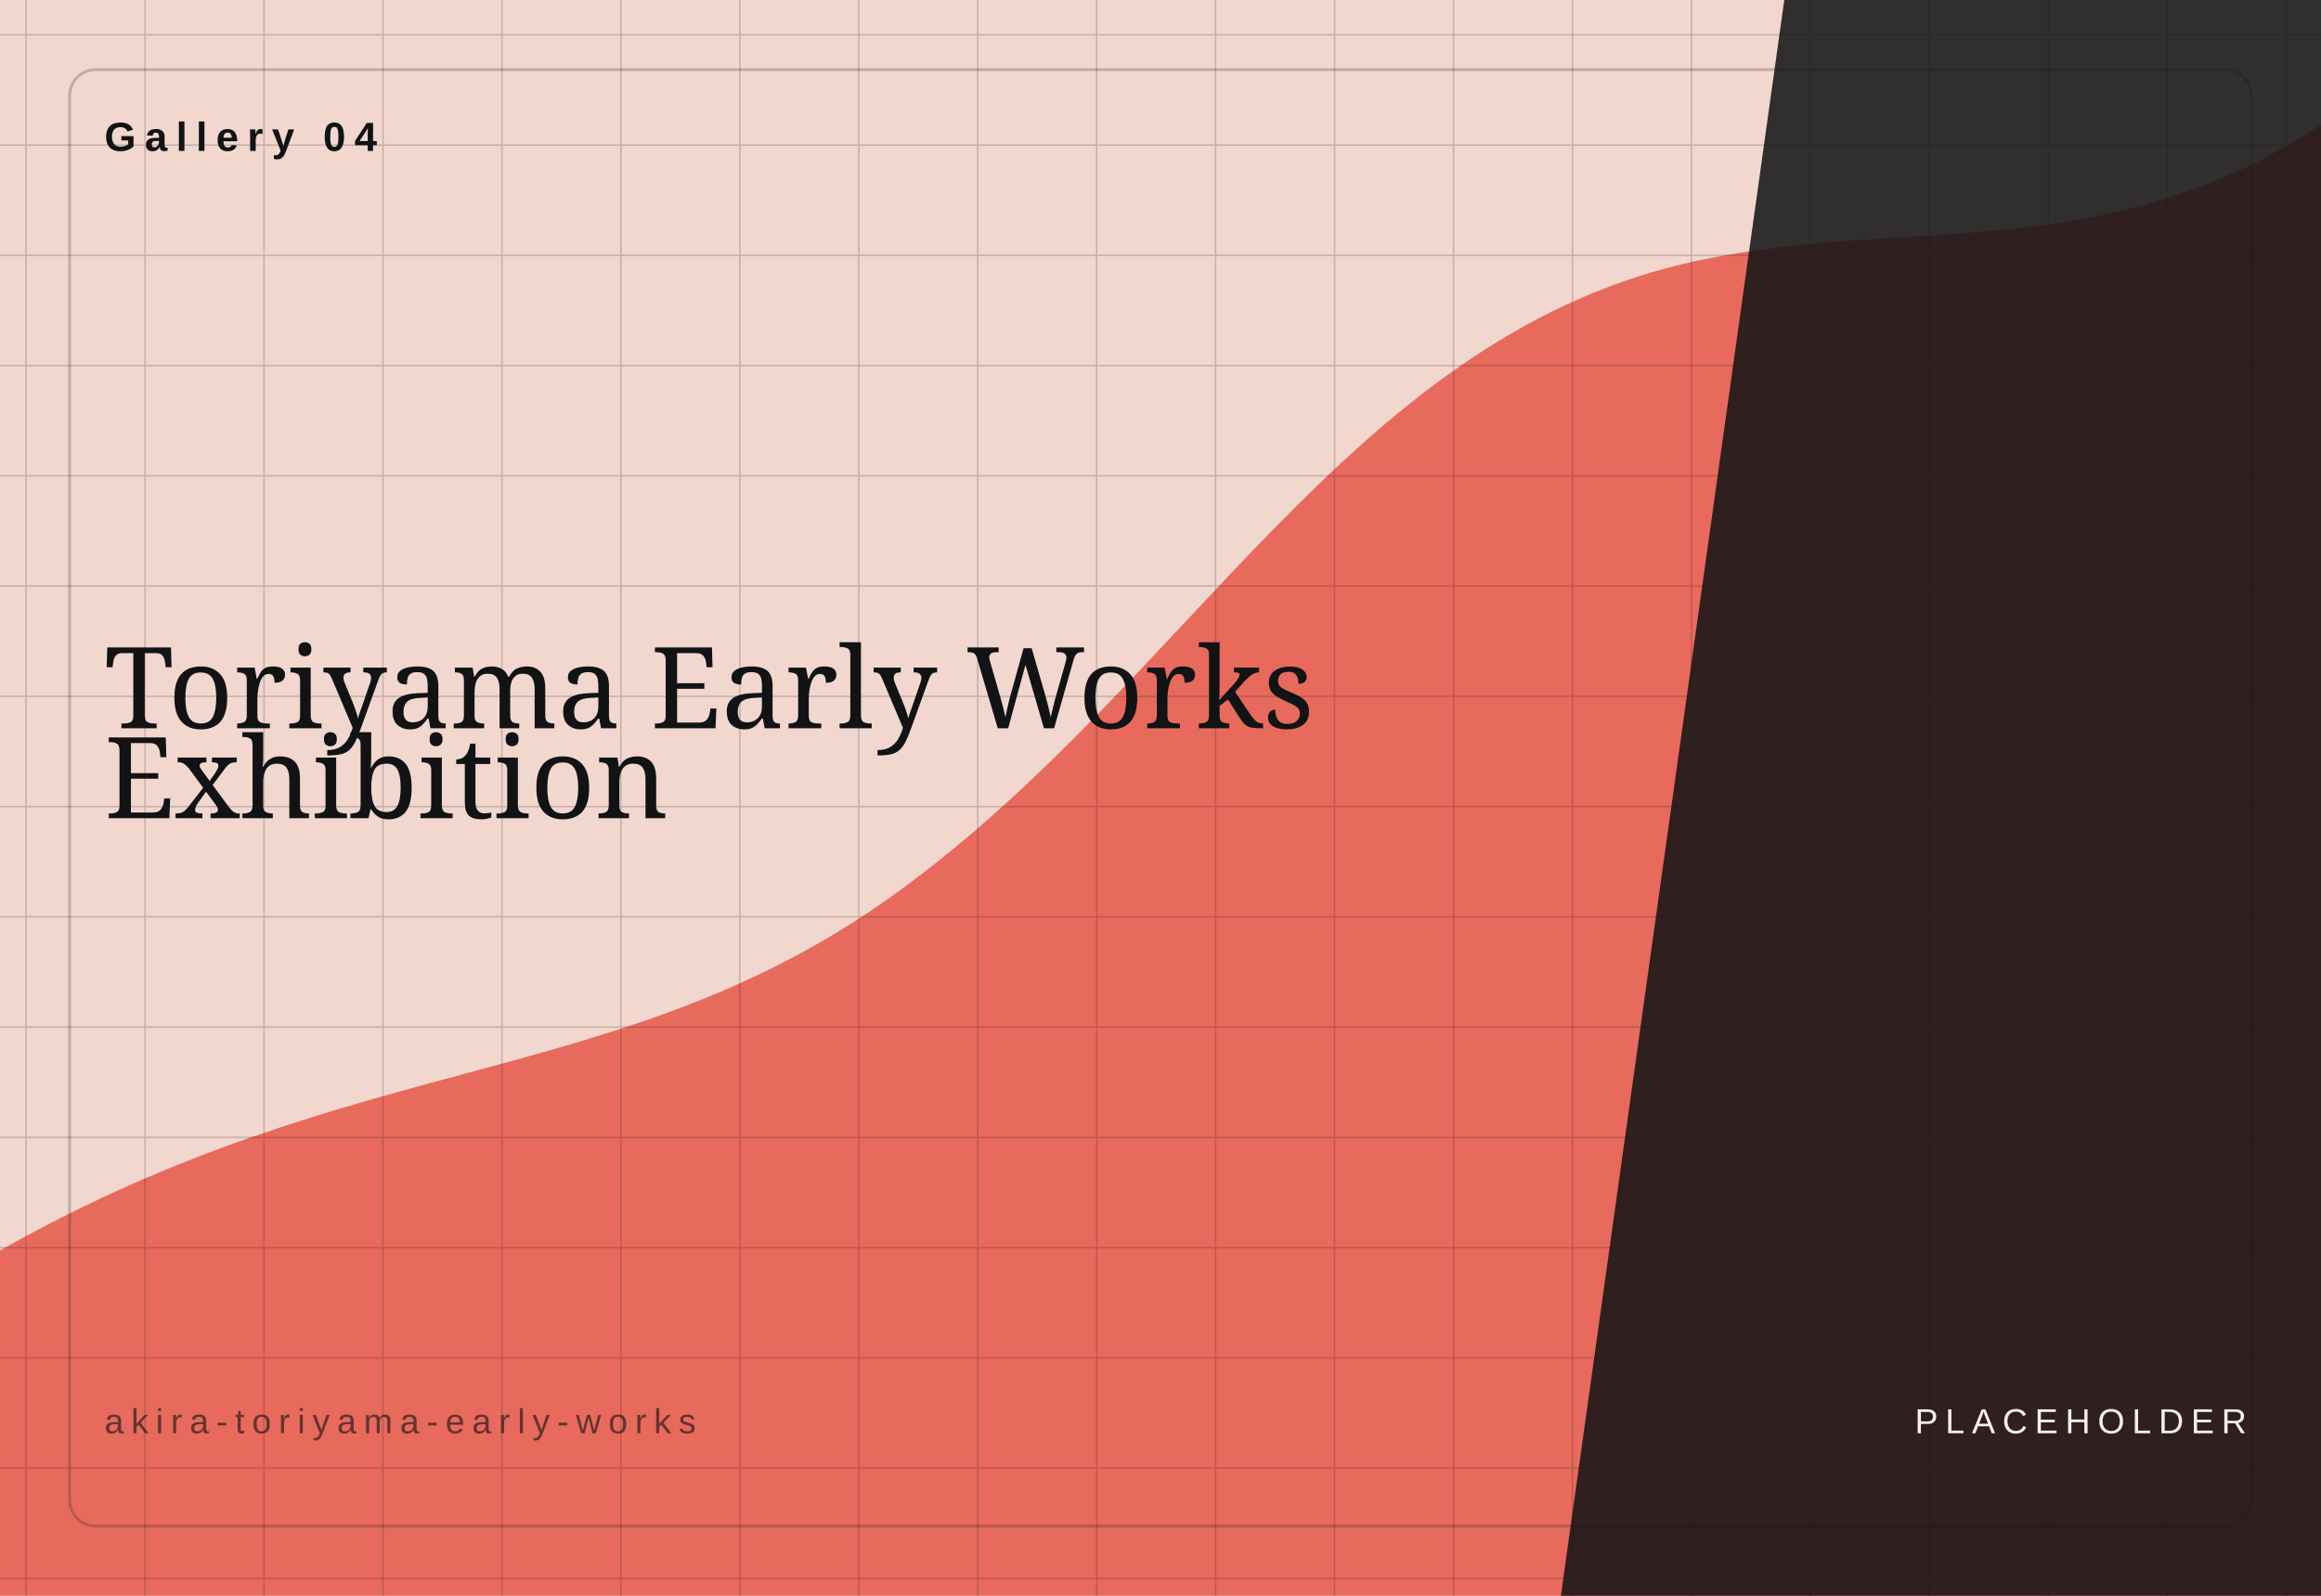
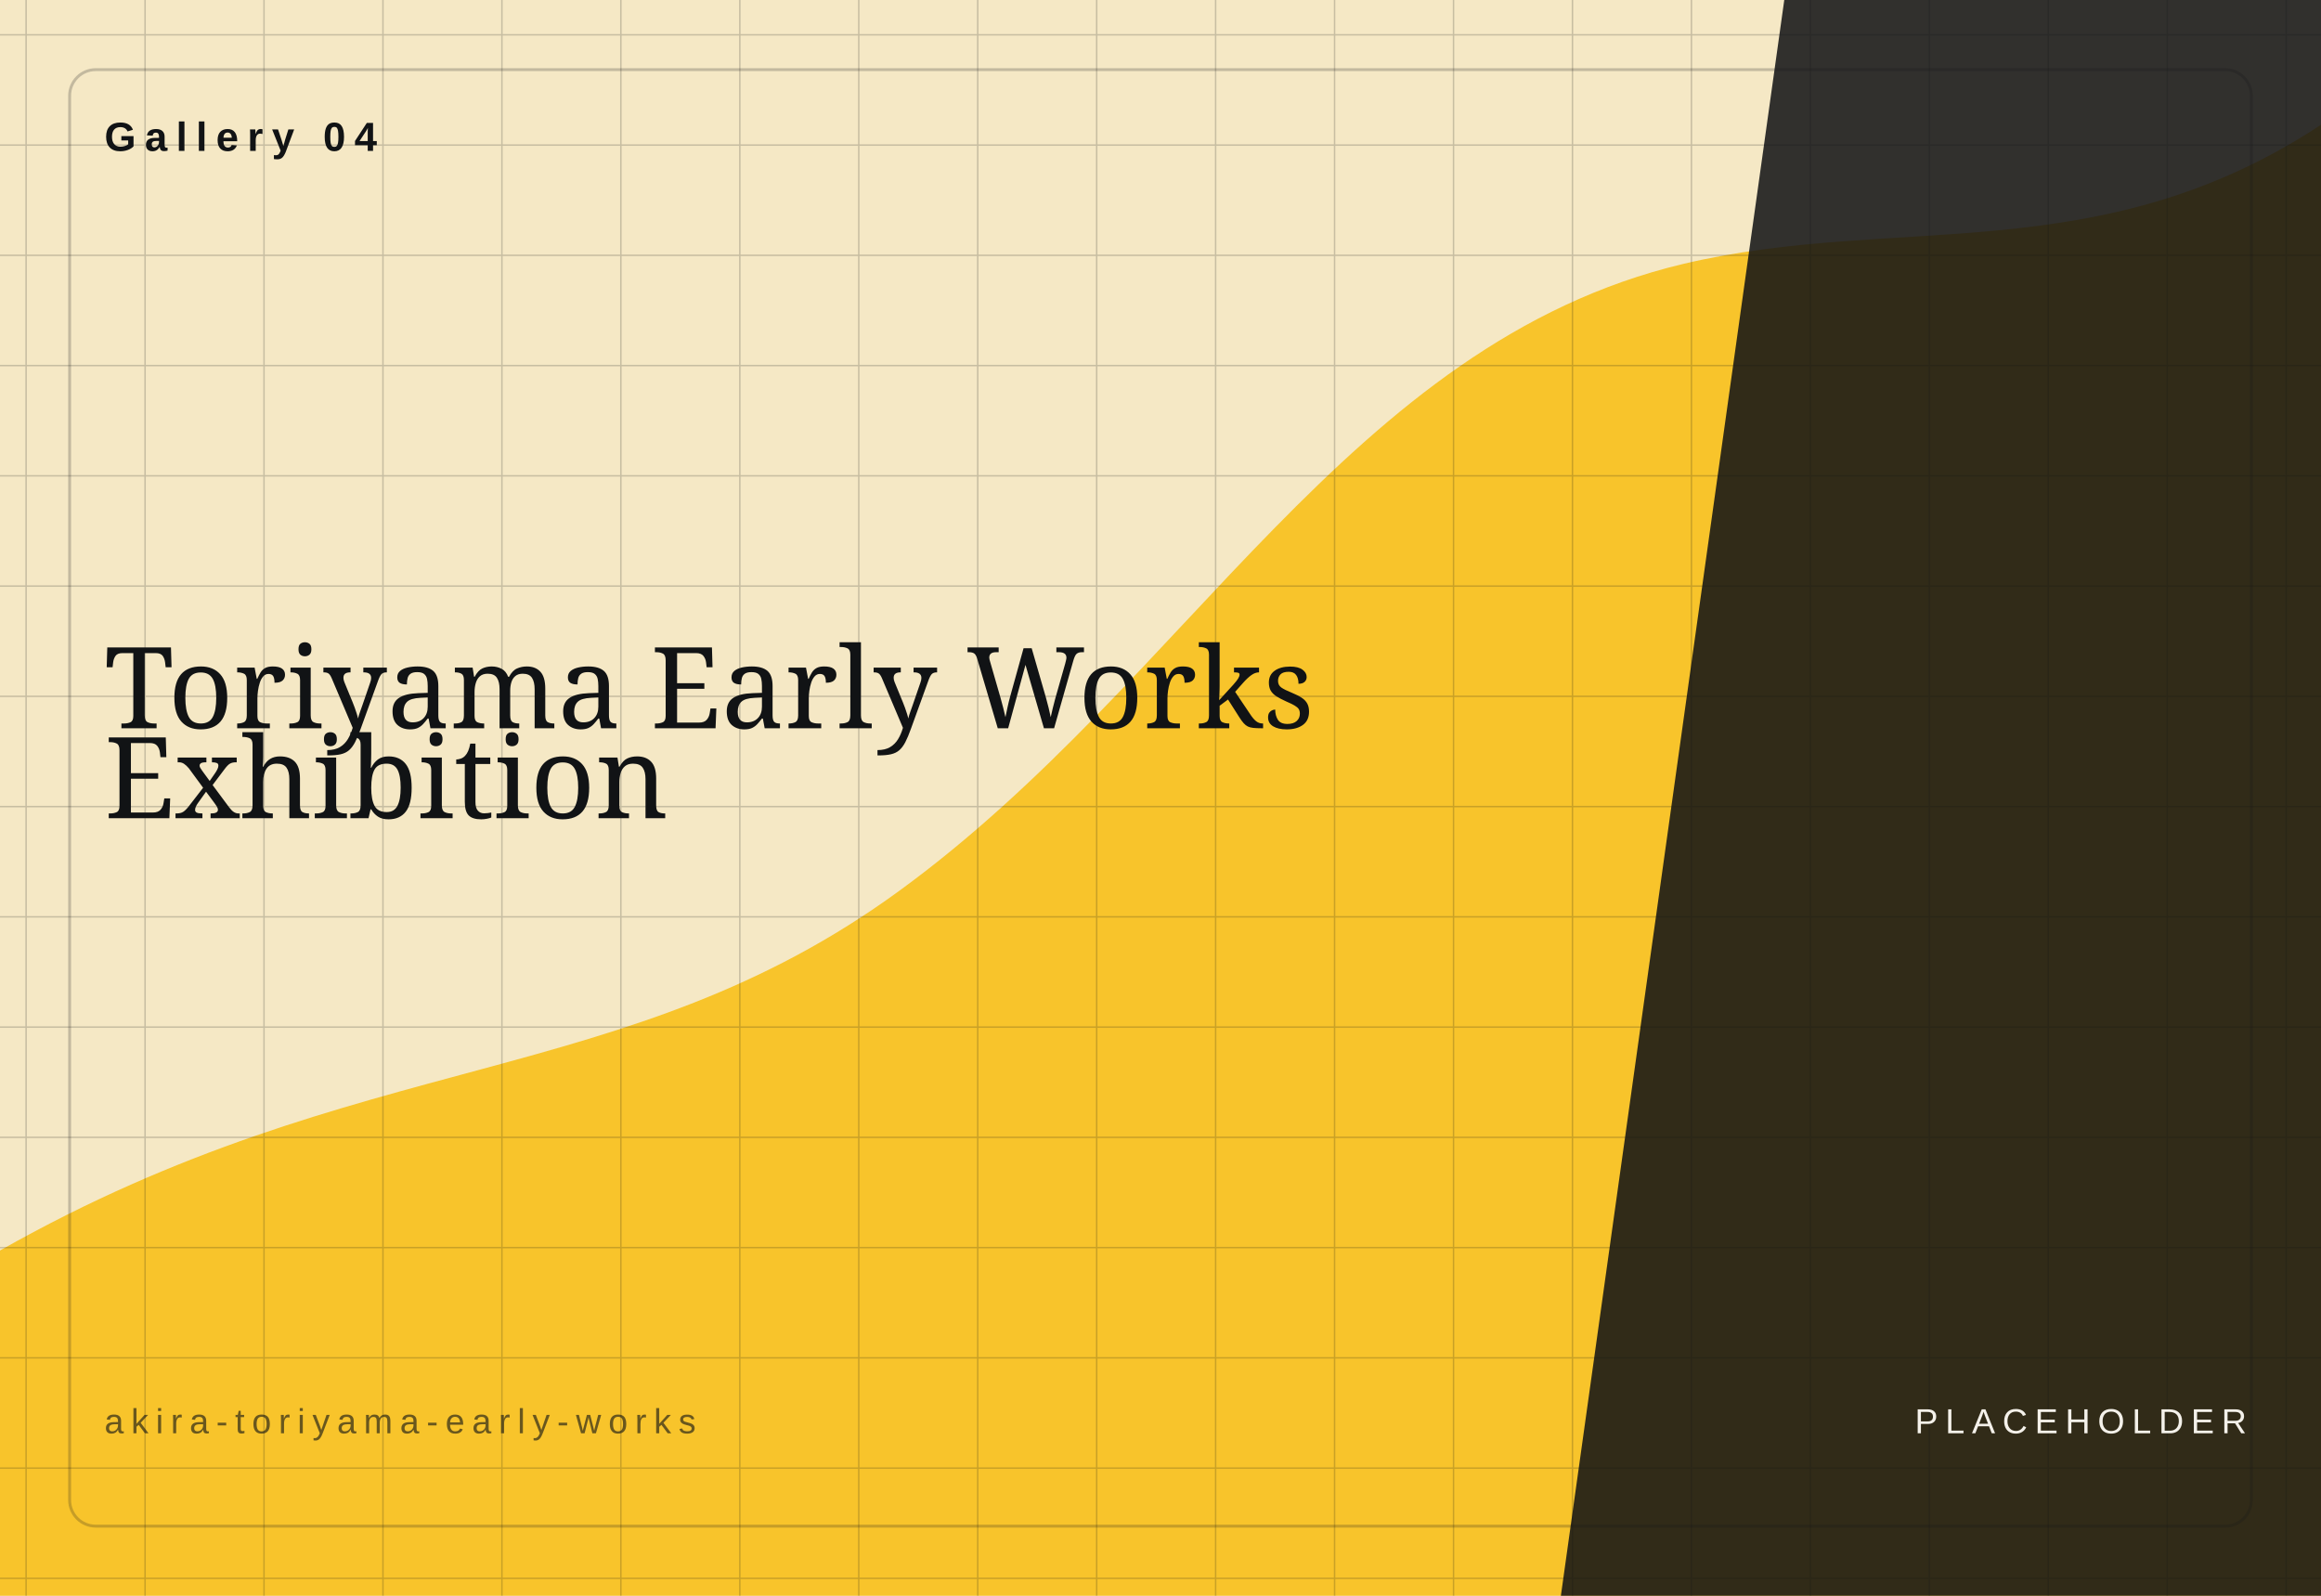
<svg xmlns="http://www.w3.org/2000/svg" width="1600" height="1100" viewBox="0 0 1600 1100" fill="none">
  <rect width="1600" height="1100" fill="#F4F1EA" />
-   <rect x="0" y="0" width="1600" height="1100" fill="#E64B3C" opacity="0.16" />
-   <path d="M0 862C249 721 431 752 620 614C819 469 930 237 1160 182C1307 147 1447 187 1600 86V1100H0V862Z" fill="#E64B3C" opacity="0.78" />
+   <rect x="0" y="0" width="1600" height="1100" fill="#F8BA00" opacity="0.16" />
+   <path d="M0 862C249 721 431 752 620 614C819 469 930 237 1160 182C1307 147 1447 187 1600 86V1100H0V862Z" fill="#F8BA00" opacity="0.78" />
  <path d="M1230 0H1600V1100H1076L1230 0Z" fill="#111315" opacity="0.86" />
  <g opacity="0.2">
    <path d="M0 24H1600" stroke="#111315" stroke-width="1" />
    <path d="M0 100H1600" stroke="#111315" stroke-width="1" />
    <path d="M0 176H1600" stroke="#111315" stroke-width="1" />
    <path d="M0 252H1600" stroke="#111315" stroke-width="1" />
    <path d="M0 328H1600" stroke="#111315" stroke-width="1" />
    <path d="M0 404H1600" stroke="#111315" stroke-width="1" />
    <path d="M0 480H1600" stroke="#111315" stroke-width="1" />
    <path d="M0 556H1600" stroke="#111315" stroke-width="1" />
    <path d="M0 632H1600" stroke="#111315" stroke-width="1" />
    <path d="M0 708H1600" stroke="#111315" stroke-width="1" />
    <path d="M0 784H1600" stroke="#111315" stroke-width="1" />
    <path d="M0 860H1600" stroke="#111315" stroke-width="1" />
    <path d="M0 936H1600" stroke="#111315" stroke-width="1" />
    <path d="M0 1012H1600" stroke="#111315" stroke-width="1" />
    <path d="M0 1088H1600" stroke="#111315" stroke-width="1" />
    <path d="M0 1164H1600" stroke="#111315" stroke-width="1" />
    <path d="M18 0V1100" stroke="#111315" stroke-width="1" />
    <path d="M100 0V1100" stroke="#111315" stroke-width="1" />
    <path d="M182 0V1100" stroke="#111315" stroke-width="1" />
    <path d="M264 0V1100" stroke="#111315" stroke-width="1" />
    <path d="M346 0V1100" stroke="#111315" stroke-width="1" />
    <path d="M428 0V1100" stroke="#111315" stroke-width="1" />
    <path d="M510 0V1100" stroke="#111315" stroke-width="1" />
    <path d="M592 0V1100" stroke="#111315" stroke-width="1" />
    <path d="M674 0V1100" stroke="#111315" stroke-width="1" />
    <path d="M756 0V1100" stroke="#111315" stroke-width="1" />
    <path d="M838 0V1100" stroke="#111315" stroke-width="1" />
    <path d="M920 0V1100" stroke="#111315" stroke-width="1" />
    <path d="M1002 0V1100" stroke="#111315" stroke-width="1" />
    <path d="M1084 0V1100" stroke="#111315" stroke-width="1" />
    <path d="M1166 0V1100" stroke="#111315" stroke-width="1" />
    <path d="M1248 0V1100" stroke="#111315" stroke-width="1" />
    <path d="M1330 0V1100" stroke="#111315" stroke-width="1" />
    <path d="M1412 0V1100" stroke="#111315" stroke-width="1" />
    <path d="M1494 0V1100" stroke="#111315" stroke-width="1" />
    <path d="M1576 0V1100" stroke="#111315" stroke-width="1" />
  </g>
  <rect x="48" y="48" width="1504" height="1004" rx="18" stroke="#111315" stroke-width="2" opacity="0.22" />
  <text x="72" y="104" fill="#111315" font-family="Arial, sans-serif" font-size="28" font-weight="700" letter-spacing="6">Gallery 04</text>
  <text x="72" y="502" fill="#111315" font-family="Georgia, serif" font-size="78" font-weight="400">
    <tspan x="72" dy="0">Toriyama Early Works</tspan>
    <tspan x="72" dy="62">Exhibition</tspan>
  </text>
  <text x="72" y="988" fill="#111315" font-family="Arial, sans-serif" font-size="24" letter-spacing="5" opacity="0.62">akira-toriyama-early-works</text>
  <text x="1320" y="988" fill="#F4F1EA" font-family="Arial, sans-serif" font-size="24" letter-spacing="5">PLACEHOLDER</text>
</svg>
